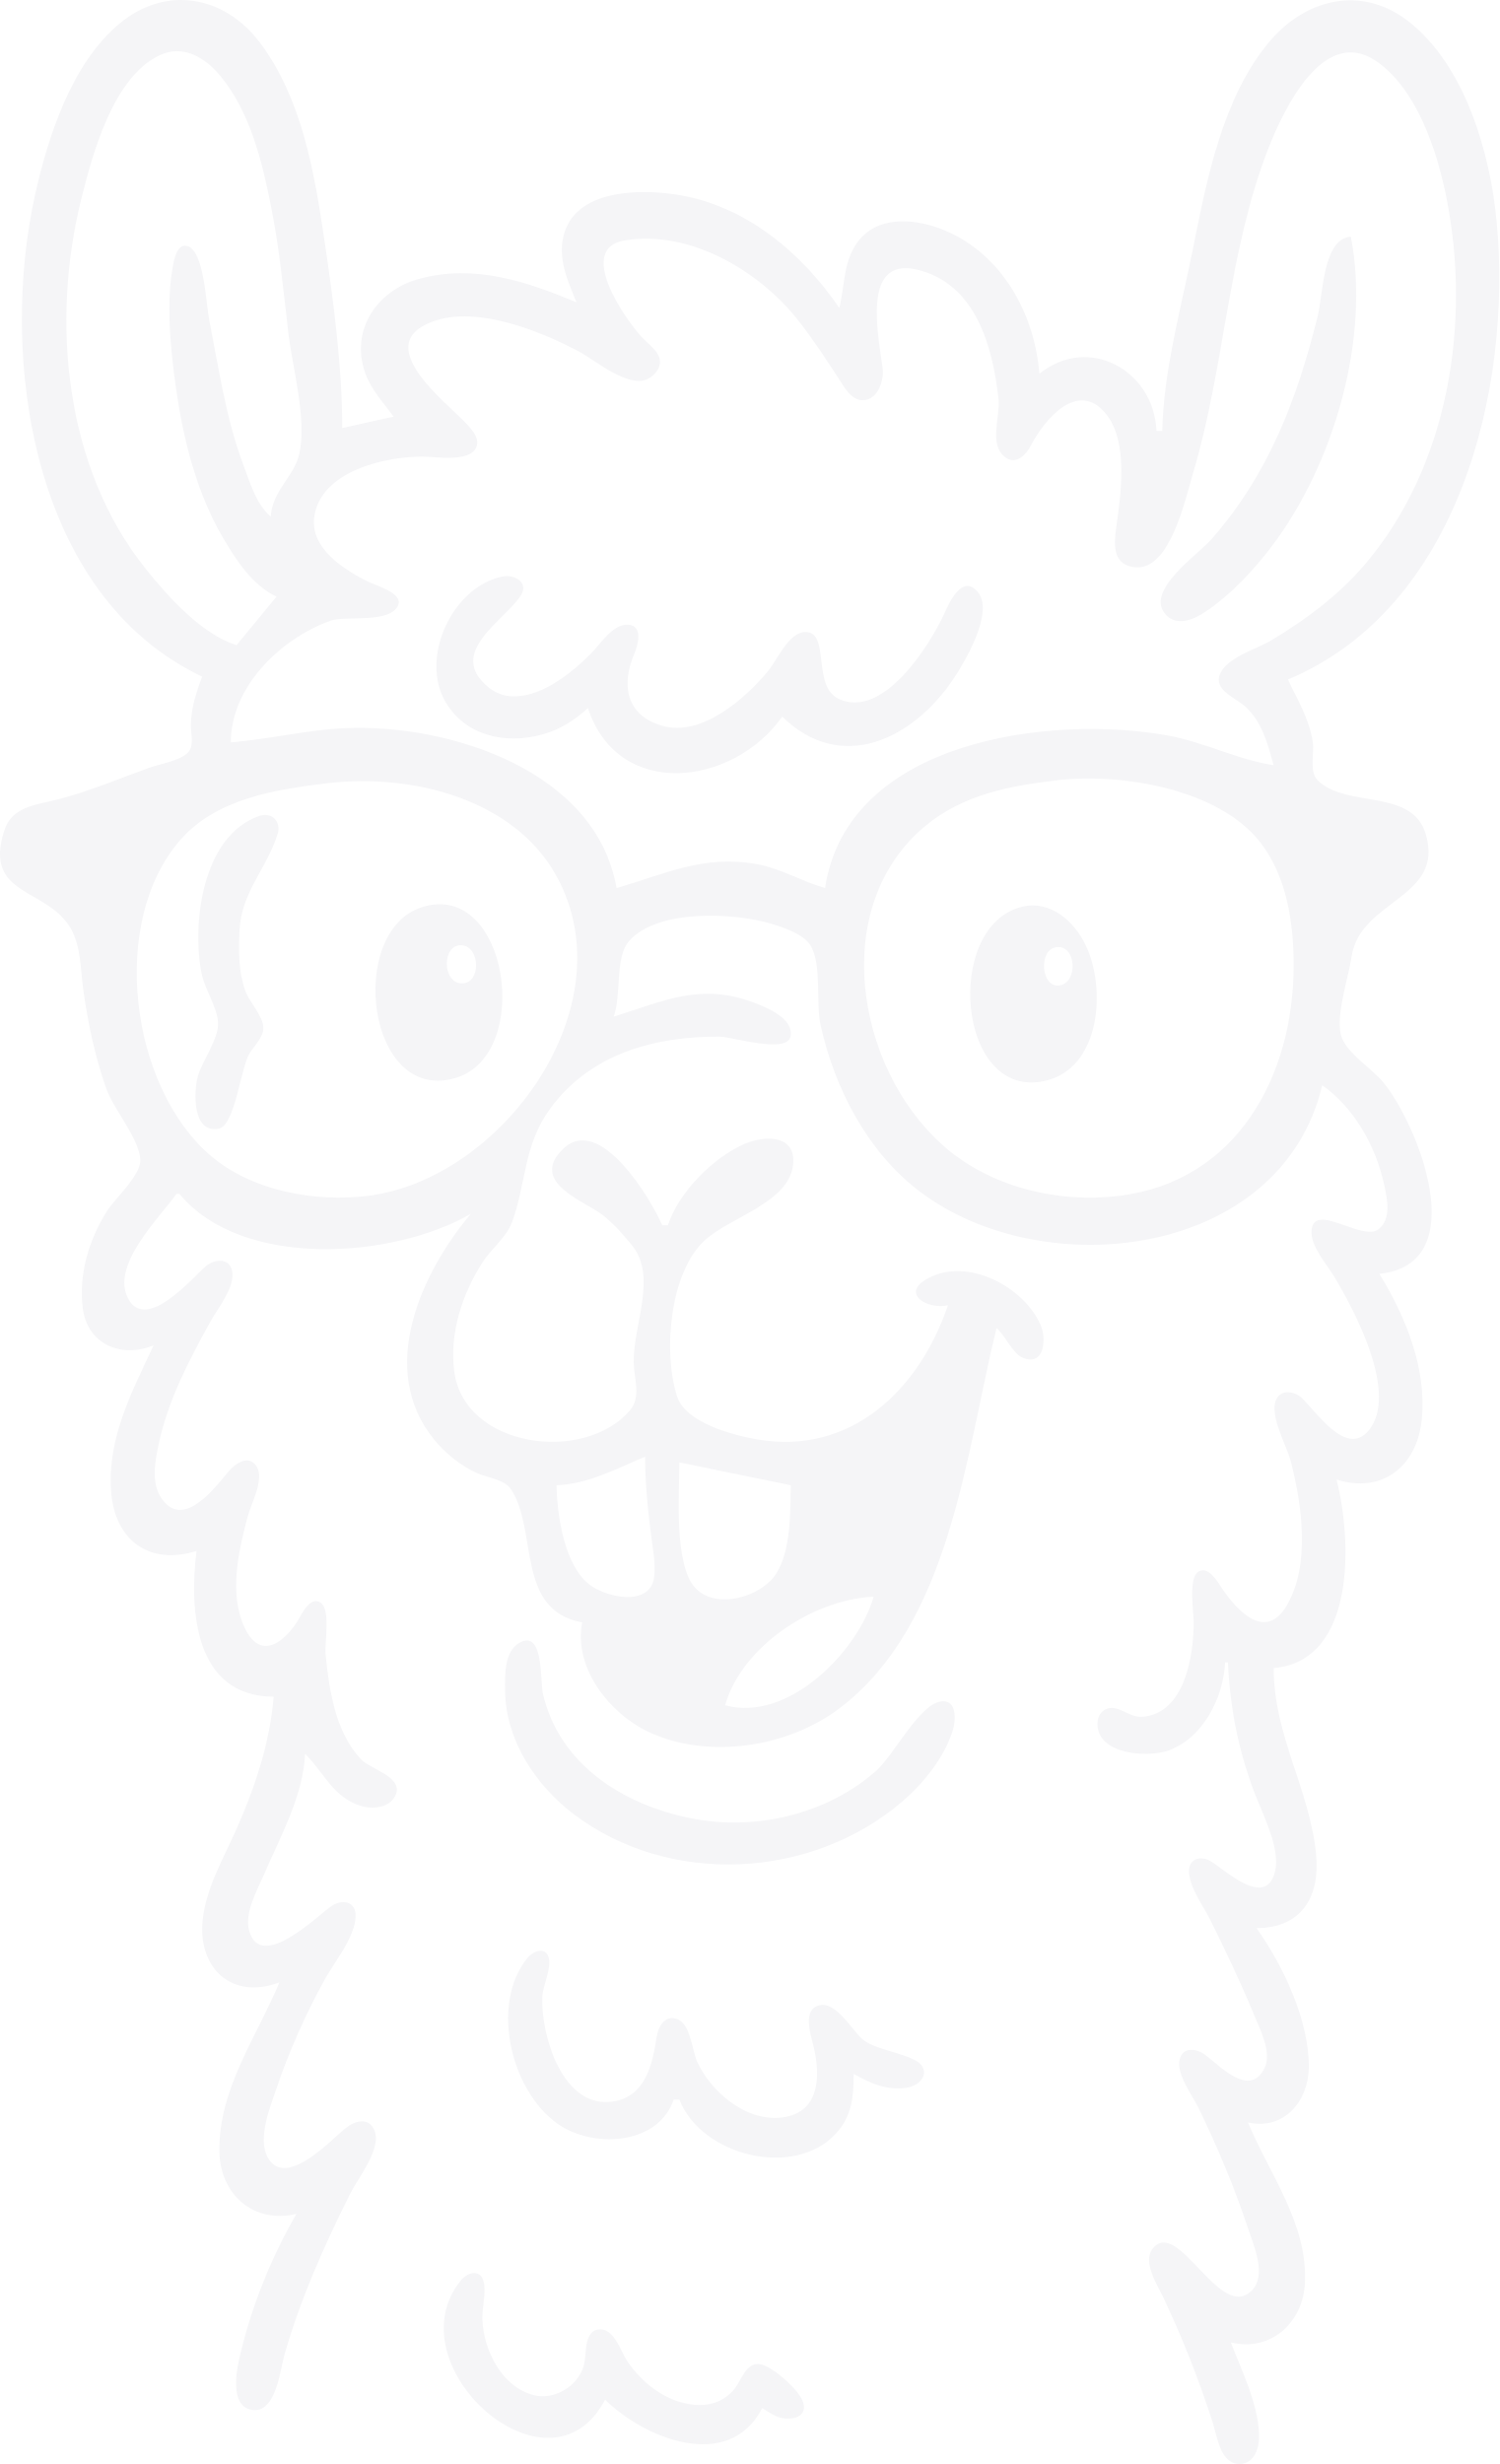
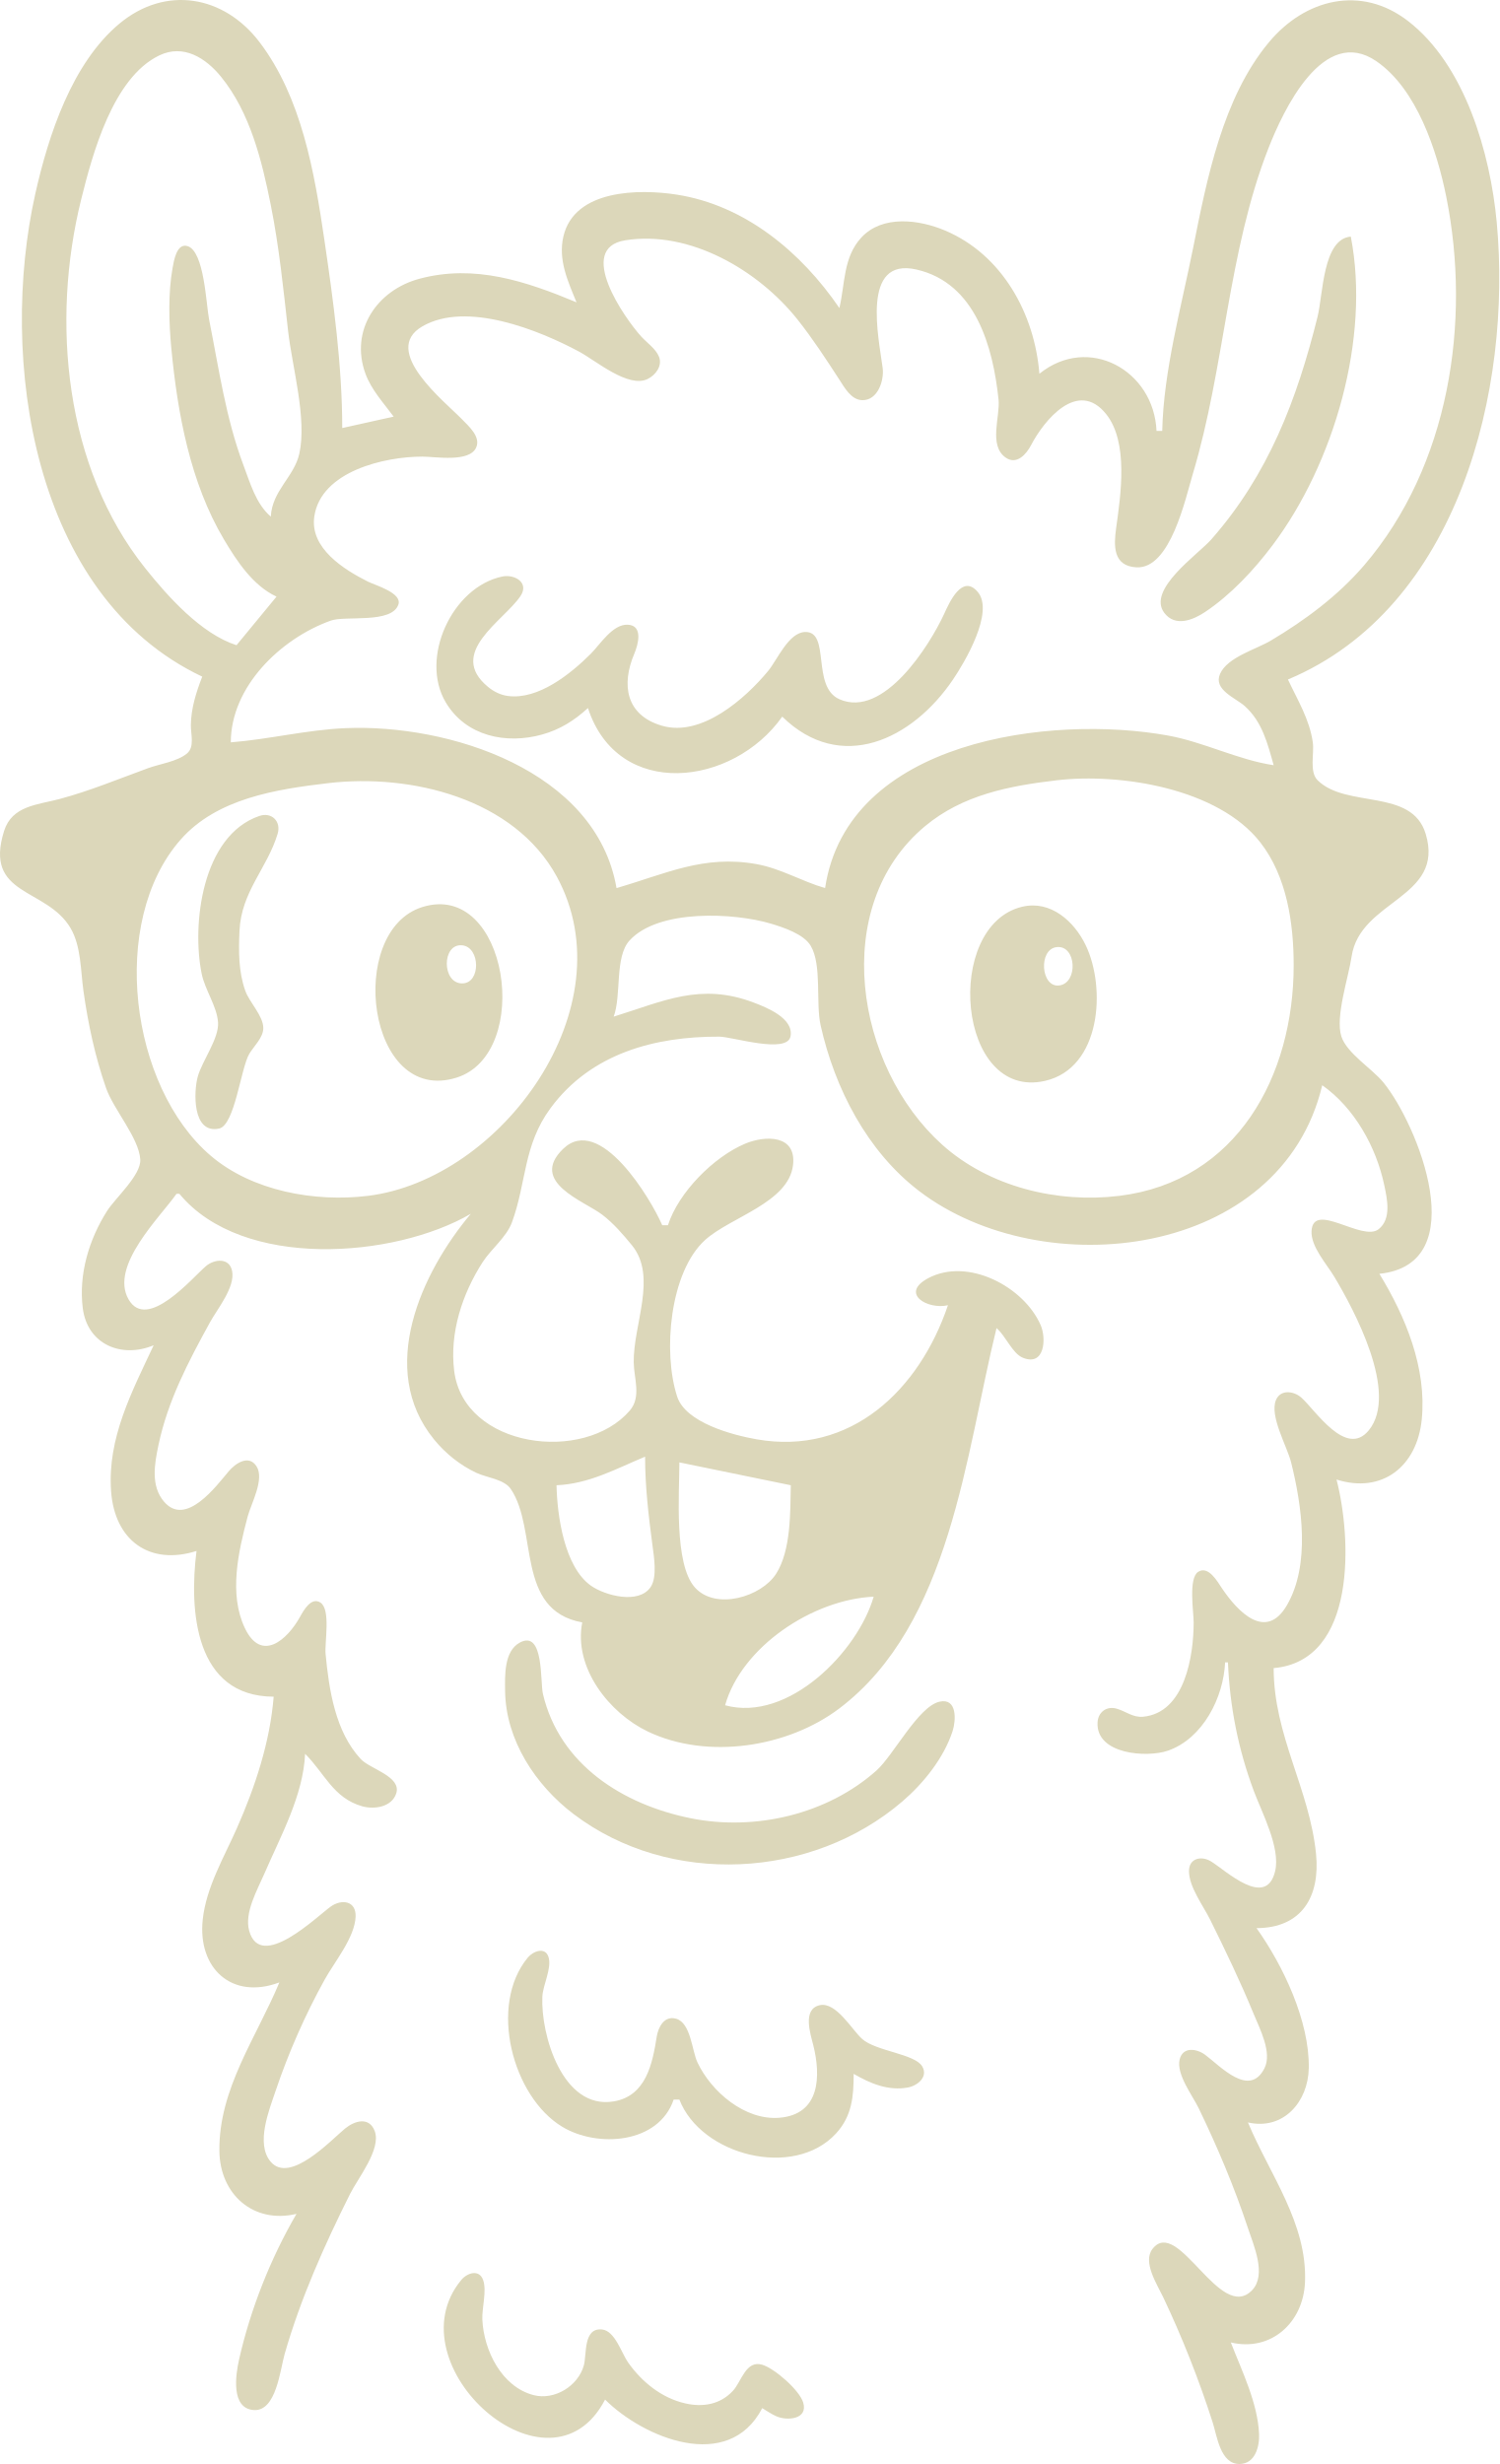
<svg xmlns="http://www.w3.org/2000/svg" version="1.1" id="svg1" width="524.749" height="862.35" viewBox="0 0 524.749 862.35">
  <defs id="defs1" />
-   <g id="g1" transform="translate(-245.2183,-72.19319)">
-     <path style="fill:#f5f5f7;stroke:none" d="m 316,309 c -2.129,5.529 -3.903,11.007 -3.981,17 -0.041,3.124 1.399,7.63 -1.376,9.914 -3.45,2.84 -9.498,3.624 -13.643,5.139 -10.256,3.748 -20.43,7.973 -31,10.792 -7.573,2.02 -16.562,2.291 -19.347,11.155 -7.233,23.022 14.809,19.663 23.258,34.015 3.723,6.324 3.516,14.914 4.513,21.985 1.63,11.565 4.06,22.955 7.921,34 2.621,7.498 11.507,17.428 11.97,25 0.333,5.446 -8.741,13.471 -11.62,18 -6.322,9.949 -9.99,22.155 -8.51,34 1.602,12.822 13.715,17.684 24.815,13 -7.584,16.243 -16.215,32.4 -14.91,51 1.217,17.348 13.499,26.202 29.91,21 -2.661,21.053 -0.534,50.924 27,51 -1.249,15.807 -6.486,31.567 -12.862,46 -4.509,10.209 -10.751,20.701 -11.965,32 -1.832,17.052 10.177,28.235 26.826,22 -8.033,19.293 -21.255,37.252 -20.996,59 0.181,15.205 11.938,25.585 26.996,22 -9.056,15.516 -16.158,33.46 -20.112,51 -1.197,5.309 -2.95,17.065 5.123,17.663 7.892,0.584 9.25,-14.112 10.848,-19.663 5.606,-19.473 13.856,-37.924 22.894,-56 2.721,-5.442 10.966,-15.648 8.628,-21.941 -1.942,-5.227 -7.082,-3.623 -10.381,-0.925 -4.823,3.945 -19.361,19.65 -26.107,11.549 -5.253,-6.308 -0.433,-18.117 1.775,-24.682 4.464,-13.275 10.403,-26.75 17.194,-39 3.451,-6.225 10.51,-14.685 10.817,-21.985 0.236,-5.604 -4.864,-6.283 -8.678,-3.579 -4.772,3.383 -24.559,22.886 -28.562,8.519 -1.771,-6.353 2.848,-14.313 5.282,-19.956 5.67,-13.149 13.645,-27.418 14.281,-42 6.768,6.671 9.826,15.49 20,18.361 4.19,1.182 10.302,0.291 11.882,-4.461 1.989,-5.984 -9.16,-8.575 -12.414,-12.085 -8.935,-9.636 -11.105,-24.286 -12.298,-36.815 -0.371,-3.902 1.879,-15.475 -1.769,-17.914 -3.231,-2.16 -5.938,2.743 -7.142,4.918 -4.518,8.159 -13.553,16.124 -19.339,3.995 -5.713,-11.978 -2.239,-26.873 0.965,-38.999 1.212,-4.588 6.046,-13.159 3.084,-17.681 -2.751,-4.2 -7.445,-0.882 -9.699,1.79 -4.425,5.247 -14.983,19.551 -22.62,10.662 -4.761,-5.541 -3.347,-13.263 -1.984,-19.771 3.252,-15.529 10.457,-29.211 18.029,-43 2.576,-4.691 8.855,-12.279 7.767,-17.941 -0.927,-4.826 -6.224,-4.243 -9.176,-1.741 -4.678,3.965 -20.626,23.036 -27.106,11.569 C 283.574,515.198 301.25,498.194 307,490 h 1 c 22.084,26.721 75.215,22.574 102,7 -17.298,20.605 -32.915,54.374 -12.877,78.961 4.018,4.93 9.113,9.017 14.877,11.716 3.554,1.664 9.671,2.204 11.987,5.627 9.64,14.25 1.489,42.436 25.013,46.697 -3.097,15.88 9.462,31.767 23,38.215 20.836,9.924 48.949,5.552 67,-8.115 39.018,-29.542 44.155,-89.08 55,-133.1 3.203,2.682 5.518,8.875 9.223,10.381 7.701,3.131 8.234,-6.785 6.244,-11.381 -5.827,-13.458 -25.489,-23.903 -39.423,-16.442 -9.959,5.332 -0.187,11.083 6.956,9.442 -9.986,29.518 -33.898,52.739 -67,46.916 -8.404,-1.479 -24.782,-5.81 -27.772,-14.931 -5.116,-15.609 -2.57,-43.648 9.772,-54.815 C 500.893,498.125 521.173,493.147 522.772,480 524.078,469.257 513.026,469.505 506,472.464 494.984,477.106 482.657,489.545 479,501 h -2 c -3.974,-9.223 -21.896,-39.185 -34.721,-26.697 -11.96,11.646 7.369,18.164 13.721,23.011 3.884,2.963 7.304,6.919 10.384,10.686 8.97,10.971 0.466,27.623 0.634,41 0.07,5.567 2.737,12.057 -1.336,16.815 -16.007,18.695 -58.13,13.152 -61.497,-13.815 -1.659,-13.288 2.792,-26.909 9.905,-38 2.993,-4.667 8.399,-8.81 10.306,-14 5.155,-14.028 3.911,-26.966 13.528,-40 14.114,-19.129 36.488,-25.108 59.076,-24.999 4.553,0.022 23.784,6.184 24.914,-0.149 1.128,-6.322 -8.422,-10.081 -12.914,-11.786 -18.579,-7.053 -31.44,-0.516 -49,4.934 2.793,-7.456 0.299,-20.83 5.514,-26.606 10.057,-11.14 36.677,-9.791 49.486,-5.954 4.352,1.304 11.533,3.638 13.972,7.773 3.983,6.75 1.702,19.958 3.453,27.787 4.941,22.089 16.297,44.198 34.575,58.101 43.372,32.992 126.59,23.567 141,-37.101 11.262,7.934 18.897,21.614 21.714,35 1.021,4.849 2.578,11.787 -1.992,15.396 -5.708,4.506 -22.913,-9.975 -23.465,0.648 -0.283,5.44 5.29,11.524 7.944,15.956 6.883,11.496 22.694,40.755 12.097,53.771 -7.953,9.769 -18.672,-7.057 -23.622,-11.452 -2.602,-2.311 -7.306,-2.981 -8.893,0.91 -2.277,5.582 3.921,16.162 5.323,21.772 3.777,15.111 6.798,35.773 -1.471,49.996 -7.358,12.655 -17.207,2.283 -22.772,-5.992 -1.521,-2.261 -4.688,-7.957 -8.262,-5.716 C 661.083,624.493 663.001,636.352 663,640 c -0.004,11.461 -2.991,31.647 -17.714,33.018 -3.562,0.332 -6.047,-1.927 -9.282,-2.839 -3.459,-0.976 -6.448,1.194 -6.642,4.836 -0.596,11.215 17.318,12.422 24.638,9.877 12.24,-4.256 19.465,-18.624 20,-30.891 h 1 c 0.672,15.645 3.583,30.335 9.05,45 2.8,7.511 9.378,19.819 7.477,27.995 -3.131,13.469 -17.385,-0.298 -22.527,-3.391 -3.324,-2 -7.625,-1.079 -7.639,3.415 -0.018,5.536 4.994,12.153 7.391,16.981 5.366,10.808 10.645,21.837 15.237,33 2.098,5.1 6.54,13.508 3.817,18.981 -5.277,10.609 -15.549,-0.786 -20.806,-4.663 -2.96,-2.183 -7.874,-2.919 -8.929,1.741 -1.164,5.138 4.531,12.519 6.671,16.941 6.552,13.54 12.538,27.715 17.258,42 1.949,5.9 6.62,16.278 1.487,21.678 -11.162,11.742 -25.924,-25.905 -34.879,-14.435 -3.572,4.575 1.595,12.439 3.648,16.757 6.733,14.161 12.611,29.068 17.401,44 1.524,4.753 2.667,14.543 9.355,14.543 5.495,0 7.091,-6.123 6.884,-10.543 -0.51,-10.901 -6.012,-21.988 -9.895,-32 14.091,3.345 25.344,-6.94 25.961,-21 C 702.866,850.348 689.552,833.133 682,815 c 12.373,2.842 21.075,-7.185 21.289,-19 0.297,-16.393 -8.964,-35.901 -18.289,-49 15.795,-0.043 22.331,-10.984 20.829,-26 C 703.552,698.224 691,679.63 691,656 c 29.255,-2.574 27.253,-45.698 22,-66 15.992,5.069 28.19,-4.615 29.829,-21 1.796,-17.954 -5.652,-36.005 -14.829,-51 33.247,-3.405 13.347,-52.406 1.384,-67 -3.937,-4.803 -12.806,-10.209 -14.691,-16.089 -2.193,-6.842 2.516,-20.702 3.579,-27.911 2.94,-19.948 32.776,-20.409 25.928,-42.999 -4.854,-16.015 -27.681,-8.802 -37.792,-18.703 C 703.384,342.337 705.257,335.868 704.7,332 703.529,323.874 699.393,317.267 696,310 755.892,284.933 774.491,208.257 769.075,150 766.834,125.902 758,94.945 738,79.529 721.581,66.874 702.004,71.786 689.326,87 673.14,106.423 667.63,134.846 662.8,159 658.705,179.48 652.431,202.128 652,223 h -2 c -0.925,-21.219 -23.789,-33.883 -41,-20 -1.656,-20.947 -12.992,-41.673 -33,-50.124 -9.09,-3.84 -21.924,-5.545 -29.316,2.453 C 540.292,162.244 541.016,171.531 539,180 525.67,160.464 506.013,144.013 482,140.296 468.997,138.284 446.207,138.402 442.394,155 c -1.878,8.175 1.593,15.655 4.606,23 -17.717,-7.366 -35.625,-13.438 -55,-8.243 -14.777,3.962 -24.437,17.999 -18.867,33.243 2.048,5.604 6.364,10.271 9.867,15 l -18,4 c -0.002,-21.796 -3.095,-44.433 -6.272,-66 -3.462,-23.502 -7.923,-49.609 -22.628,-69 C 323.611,70.531 303.181,67.001 287.015,80.468 270.401,94.307 262.148,119.601 257.576,140 244.747,197.251 256.243,280.731 316,309 m 24,-56 c -5.194,-4.453 -7.21,-11.73 -9.575,-18 -6.181,-16.389 -8.613,-33.91 -12.025,-51 -1.034,-5.177 -1.654,-23.774 -7.492,-25.654 -3.884,-1.251 -4.848,5.22 -5.292,7.654 -1.58,8.68 -1.281,19.221 -0.446,28 2.166,22.757 6.593,47.085 18.434,67 4.531,7.62 10.144,16.152 18.396,20 l -14,17 C 315.621,294.047 303.882,280.88 296.004,271 267.905,235.762 262.999,184.761 273.627,142 277.581,126.087 284.756,99.335 301,91.573 c 8.454,-4.04 16.214,0.909 21.532,7.428 C 332.772,111.554 336.893,128.462 340,144 c 2.91,14.553 4.397,29.275 6.05,44 1.4,12.472 6.68,30.747 3.926,43 -1.826,8.126 -9.502,12.861 -9.976,22 m 351,87 c -12.492,-1.871 -24.394,-8.097 -37,-10.386 -40.841,-7.414 -112.213,1.434 -120,53.386 -8.216,-2.367 -15.43,-6.839 -24,-8.384 -18.563,-3.347 -31.898,3.458 -49,8.384 -7.097,-41.214 -58.796,-57.546 -95,-55.961 -13.467,0.59 -26.616,3.903 -40,4.961 0.002,-19.348 17.269,-36.254 35,-42.609 5.097,-1.827 21.337,1.196 23.654,-5.626 1.386,-4.081 -8.117,-6.742 -10.654,-8.014 C 365.557,271.519 353.627,264.031 355.218,253 357.516,237.058 379.956,232.001 393,232 c 4.664,-3.1e-4 16.437,2.13 18.863,-3.148 1.726,-3.755 -2.59,-7.489 -4.879,-9.852 -6.099,-6.297 -28.668,-24.039 -13.941,-32.583 15.481,-8.98 40.913,1.347 54.956,8.892 5.765,3.098 17.176,12.899 23.956,9.496 2.772,-1.391 5.181,-4.598 3.908,-7.766 -1.136,-2.828 -4.279,-4.918 -6.274,-7.129 -5.808,-6.436 -22.842,-30.809 -5.59,-33.606 22.617,-3.667 46.678,10.527 60.333,27.695 5.31,6.676 9.971,13.855 14.617,20.999 1.832,2.817 4.165,7.158 8.049,7.249 5.472,0.128 7.71,-6.936 7.153,-11.248 -1.362,-10.545 -7.728,-38.955 11.847,-34.471 20.792,4.763 26.775,27.241 28.711,45.471 0.634,5.975 -3.595,16.093 2.518,20.353 3.829,2.669 7.21,-1.186 8.867,-4.368 4.448,-8.543 16.313,-23.304 26.266,-10.876 7.906,9.872 5.117,28.307 3.508,39.891 -0.857,6.171 -1.145,13.326 7.13,13.752 11.877,0.612 17.133,-24.139 19.72,-32.752 11.201,-37.292 12.208,-77.635 26.483,-114 5.125,-13.054 19.147,-43.212 37.796,-30.347 14.123,9.743 21.179,31.338 24.4,47.347 8.813,43.8 1.037,94.306 -28.7,129 -9.145,10.67 -20.675,19.242 -32.7,26.396 -5.17,3.076 -15.177,5.777 -17.762,11.647 -2.451,5.564 5.479,8.415 8.669,11.286 C 687.017,324.83 688.866,332.425 691,340 m 27,-185 c -9.822,0.783 -9.7,20.255 -11.627,28 -7.221,29.024 -17.179,55.227 -37.218,78 -4.626,5.257 -22.655,17.546 -16.409,25.721 3.816,4.994 10.058,2.466 14.254,-0.341 C 676.032,280.337 684.124,271.654 690.625,263 712.151,234.346 724.891,190.533 718,155 M 451,320 c 10.547,32.349 50.804,27.396 68,3 20.457,20.022 45.459,8.166 59.783,-13 4.024,-5.946 14.598,-23.685 8.613,-30.678 -5.474,-6.396 -9.947,3.853 -11.705,7.678 -5.095,11.083 -21.214,36.738 -36.677,29.911 -9.93,-4.384 -3.005,-23.786 -12.004,-23.534 -5.789,0.162 -9.716,9.725 -12.934,13.623 C 506.108,316.654 490.832,330.186 477,326.211 464.12,322.509 462.676,311.695 467.215,301 c 1.321,-3.112 3.24,-9.906 -2.273,-10.172 -5.295,-0.255 -9.684,6.908 -12.946,10.168 -6.936,6.933 -18.305,16.183 -28.996,14.775 -2.587,-0.341 -4.952,-1.519 -6.956,-3.166 -14.54,-11.947 5.481,-23.08 11.333,-31.789 3.204,-4.768 -2.106,-7.737 -6.377,-6.845 -17.556,3.665 -28.98,28.55 -19.775,44.029 7.087,11.919 21.239,14.773 33.775,11.254 6.269,-1.76 11.224,-4.898 16,-9.254 m 164,25.286 c 22.505,-2.657 56.629,2.881 71.319,21.718 9.311,11.94 11.676,28.277 11.681,42.996 0.012,38.646 -19.79,75.653 -61,80.714 -21.742,2.67 -45.554,-3.138 -61.999,-17.887 C 544.572,445.536 535.37,389.342 569,361.326 c 13.19,-10.988 29.508,-14.093 46,-16.04 m -255,1 C 389.075,342.844 425.211,351.639 440.1,379 464.954,424.674 420.656,484.984 374,490.714 355.442,492.993 333.498,489.06 319,476.699 290.725,452.591 283.171,394.779 308.44,366.039 321.142,351.593 341.944,348.423 360,346.286 m -24.001,11.476 c -20.147,6.872 -23.698,38.122 -20.192,55.238 1.159,5.66 5.334,11.363 5.728,17 0.393,5.622 -5.527,13.369 -7.107,19 -1.416,5.049 -2.015,20.17 7.464,18.168 5.516,-1.165 7.595,-21.155 10.586,-26.168 1.612,-2.701 4.889,-5.655 4.894,-9 0.006,-4.274 -4.82,-8.943 -6.282,-13 -2.42,-6.716 -2.362,-13.948 -2.051,-21 0.608,-13.768 9.704,-21.892 13.353,-33.999 1.302,-4.32 -2.091,-7.707 -6.393,-6.239 M 393,389.653 c -26.755,8.387 -19.341,69.521 12,59.694 26.911,-8.438 18.006,-69.101 -12,-59.694 m 210,-0.12 c -27.68,6.548 -22.866,68.024 8,60.938 C 630.619,445.967 632.394,417.934 625.214,403 621.183,394.614 612.935,387.182 603,389.532 m -196.001,13.505 c 6.357,0.659 6.582,13.327 -0.025,13.327 -7.177,0 -7.169,-14.073 0.025,-13.327 m 208.066,0.625 c 6.933,-0.758 7.581,12.538 0.91,13.417 -6.504,0.857 -7.411,-12.706 -0.91,-13.417 M 471,582 c 0,10.405 1.205,20.691 2.576,31 0.522,3.925 1.725,11.085 -0.603,14.581 -4.165,6.256 -16.082,2.993 -20.929,-0.434 C 442.734,620.563 440.219,602.607 440,592 c 11.41,-0.491 20.725,-5.722 31,-10 m 51,10 c -0.195,9.423 0.091,22.796 -5.144,30.985 -5.172,8.088 -21.157,12.886 -28.426,4.788 C 481.051,619.552 483,594.657 483,584 l 39,8 m 29,39 c -5.522,19.168 -29.86,44.087 -52,38 5.822,-20.509 30.69,-37.026 52,-38 m -123.812,16.047 c -5.6,2.987 -5.246,11.612 -5.184,16.953 0.197,17.143 10.652,32.992 23.996,43.1 33.577,25.433 83.269,22.802 115,-4.401 7.463,-6.398 14.577,-15.24 17.64,-24.7 1.159,-3.579 1.693,-11.683 -4.606,-10.248 -7.428,1.692 -16.146,18.826 -22.035,24.075 -17.285,15.407 -42.536,21.244 -65,16.724 -23.698,-4.768 -45.912,-18.701 -51.764,-43.551 -0.98,-4.164 0.413,-22.466 -8.048,-17.953 M 481,807 h 2 c 7.555,19.501 39.989,27.93 54.787,11.907 C 543.442,812.784 544,805.873 544,798 c 5.791,3.367 12.125,6.045 18.995,4.772 3.313,-0.614 7.244,-3.728 4.958,-7.454 -2.658,-4.332 -16.146,-5.249 -20.949,-9.502 -3.615,-3.202 -9.161,-13.135 -14.895,-11.844 -6.162,1.387 -3.21,10.124 -2.235,14.029 2.666,10.682 2.49,24.188 -11.873,25.365 -12.067,0.989 -23.837,-9.121 -28.673,-19.365 -1.957,-4.146 -2.301,-13.783 -7.432,-15.288 -4.17,-1.223 -6.297,2.947 -6.826,6.292 -1.492,9.433 -3.709,20.744 -15.069,22.641 -17.906,2.99 -25.558,-23.362 -24.961,-36.645 0.185,-4.119 3.359,-9.931 2.173,-13.837 -1.154,-3.8 -5.453,-2.05 -7.246,0.116 -13.867,16.752 -5.36,48.747 12.034,59.242 12.335,7.441 33.725,5.994 39,-9.521 m -24,105 c 13.372,13.335 43.128,25.819 55,3 1.634,0.969 3.274,2.125 5.025,2.88 3.713,1.602 11.086,1.054 9.313,-4.845 -1.313,-4.369 -10.041,-11.95 -14.334,-13.234 -5.743,-1.718 -7.282,5.906 -10.228,9.094 -4.475,4.843 -10.549,5.853 -16.775,4.424 -8.251,-1.894 -15.151,-7.518 -19.957,-14.319 -2.271,-3.214 -4.588,-11.053 -9.079,-11.534 -6.679,-0.716 -5.337,8.681 -6.397,12.534 C 447.565,907.273 439.299,912.32 432,910.441 420.768,907.55 414.525,894.718 414.039,884 c -0.185,-4.073 1.619,-10.081 0.268,-13.851 -1.407,-3.926 -5.627,-2.459 -7.655,0 C 382.21,899.782 437.572,949.348 457,912 Z" id="path1" />
+   <g id="g1" transform="translate(-245.2183,-72.19319)" style="fill:#dcd7ba;fill-opacity:1">
+     <path style="fill:#dcd7ba;stroke:none;fill-opacity:1" d="m 316,309 c -2.129,5.529 -3.903,11.007 -3.981,17 -0.041,3.124 1.399,7.63 -1.376,9.914 -3.45,2.84 -9.498,3.624 -13.643,5.139 -10.256,3.748 -20.43,7.973 -31,10.792 -7.573,2.02 -16.562,2.291 -19.347,11.155 -7.233,23.022 14.809,19.663 23.258,34.015 3.723,6.324 3.516,14.914 4.513,21.985 1.63,11.565 4.06,22.955 7.921,34 2.621,7.498 11.507,17.428 11.97,25 0.333,5.446 -8.741,13.471 -11.62,18 -6.322,9.949 -9.99,22.155 -8.51,34 1.602,12.822 13.715,17.684 24.815,13 -7.584,16.243 -16.215,32.4 -14.91,51 1.217,17.348 13.499,26.202 29.91,21 -2.661,21.053 -0.534,50.924 27,51 -1.249,15.807 -6.486,31.567 -12.862,46 -4.509,10.209 -10.751,20.701 -11.965,32 -1.832,17.052 10.177,28.235 26.826,22 -8.033,19.293 -21.255,37.252 -20.996,59 0.181,15.205 11.938,25.585 26.996,22 -9.056,15.516 -16.158,33.46 -20.112,51 -1.197,5.309 -2.95,17.065 5.123,17.663 7.892,0.584 9.25,-14.112 10.848,-19.663 5.606,-19.473 13.856,-37.924 22.894,-56 2.721,-5.442 10.966,-15.648 8.628,-21.941 -1.942,-5.227 -7.082,-3.623 -10.381,-0.925 -4.823,3.945 -19.361,19.65 -26.107,11.549 -5.253,-6.308 -0.433,-18.117 1.775,-24.682 4.464,-13.275 10.403,-26.75 17.194,-39 3.451,-6.225 10.51,-14.685 10.817,-21.985 0.236,-5.604 -4.864,-6.283 -8.678,-3.579 -4.772,3.383 -24.559,22.886 -28.562,8.519 -1.771,-6.353 2.848,-14.313 5.282,-19.956 5.67,-13.149 13.645,-27.418 14.281,-42 6.768,6.671 9.826,15.49 20,18.361 4.19,1.182 10.302,0.291 11.882,-4.461 1.989,-5.984 -9.16,-8.575 -12.414,-12.085 -8.935,-9.636 -11.105,-24.286 -12.298,-36.815 -0.371,-3.902 1.879,-15.475 -1.769,-17.914 -3.231,-2.16 -5.938,2.743 -7.142,4.918 -4.518,8.159 -13.553,16.124 -19.339,3.995 -5.713,-11.978 -2.239,-26.873 0.965,-38.999 1.212,-4.588 6.046,-13.159 3.084,-17.681 -2.751,-4.2 -7.445,-0.882 -9.699,1.79 -4.425,5.247 -14.983,19.551 -22.62,10.662 -4.761,-5.541 -3.347,-13.263 -1.984,-19.771 3.252,-15.529 10.457,-29.211 18.029,-43 2.576,-4.691 8.855,-12.279 7.767,-17.941 -0.927,-4.826 -6.224,-4.243 -9.176,-1.741 -4.678,3.965 -20.626,23.036 -27.106,11.569 C 283.574,515.198 301.25,498.194 307,490 h 1 c 22.084,26.721 75.215,22.574 102,7 -17.298,20.605 -32.915,54.374 -12.877,78.961 4.018,4.93 9.113,9.017 14.877,11.716 3.554,1.664 9.671,2.204 11.987,5.627 9.64,14.25 1.489,42.436 25.013,46.697 -3.097,15.88 9.462,31.767 23,38.215 20.836,9.924 48.949,5.552 67,-8.115 39.018,-29.542 44.155,-89.08 55,-133.1 3.203,2.682 5.518,8.875 9.223,10.381 7.701,3.131 8.234,-6.785 6.244,-11.381 -5.827,-13.458 -25.489,-23.903 -39.423,-16.442 -9.959,5.332 -0.187,11.083 6.956,9.442 -9.986,29.518 -33.898,52.739 -67,46.916 -8.404,-1.479 -24.782,-5.81 -27.772,-14.931 -5.116,-15.609 -2.57,-43.648 9.772,-54.815 C 500.893,498.125 521.173,493.147 522.772,480 524.078,469.257 513.026,469.505 506,472.464 494.984,477.106 482.657,489.545 479,501 h -2 c -3.974,-9.223 -21.896,-39.185 -34.721,-26.697 -11.96,11.646 7.369,18.164 13.721,23.011 3.884,2.963 7.304,6.919 10.384,10.686 8.97,10.971 0.466,27.623 0.634,41 0.07,5.567 2.737,12.057 -1.336,16.815 -16.007,18.695 -58.13,13.152 -61.497,-13.815 -1.659,-13.288 2.792,-26.909 9.905,-38 2.993,-4.667 8.399,-8.81 10.306,-14 5.155,-14.028 3.911,-26.966 13.528,-40 14.114,-19.129 36.488,-25.108 59.076,-24.999 4.553,0.022 23.784,6.184 24.914,-0.149 1.128,-6.322 -8.422,-10.081 -12.914,-11.786 -18.579,-7.053 -31.44,-0.516 -49,4.934 2.793,-7.456 0.299,-20.83 5.514,-26.606 10.057,-11.14 36.677,-9.791 49.486,-5.954 4.352,1.304 11.533,3.638 13.972,7.773 3.983,6.75 1.702,19.958 3.453,27.787 4.941,22.089 16.297,44.198 34.575,58.101 43.372,32.992 126.59,23.567 141,-37.101 11.262,7.934 18.897,21.614 21.714,35 1.021,4.849 2.578,11.787 -1.992,15.396 -5.708,4.506 -22.913,-9.975 -23.465,0.648 -0.283,5.44 5.29,11.524 7.944,15.956 6.883,11.496 22.694,40.755 12.097,53.771 -7.953,9.769 -18.672,-7.057 -23.622,-11.452 -2.602,-2.311 -7.306,-2.981 -8.893,0.91 -2.277,5.582 3.921,16.162 5.323,21.772 3.777,15.111 6.798,35.773 -1.471,49.996 -7.358,12.655 -17.207,2.283 -22.772,-5.992 -1.521,-2.261 -4.688,-7.957 -8.262,-5.716 C 661.083,624.493 663.001,636.352 663,640 c -0.004,11.461 -2.991,31.647 -17.714,33.018 -3.562,0.332 -6.047,-1.927 -9.282,-2.839 -3.459,-0.976 -6.448,1.194 -6.642,4.836 -0.596,11.215 17.318,12.422 24.638,9.877 12.24,-4.256 19.465,-18.624 20,-30.891 h 1 c 0.672,15.645 3.583,30.335 9.05,45 2.8,7.511 9.378,19.819 7.477,27.995 -3.131,13.469 -17.385,-0.298 -22.527,-3.391 -3.324,-2 -7.625,-1.079 -7.639,3.415 -0.018,5.536 4.994,12.153 7.391,16.981 5.366,10.808 10.645,21.837 15.237,33 2.098,5.1 6.54,13.508 3.817,18.981 -5.277,10.609 -15.549,-0.786 -20.806,-4.663 -2.96,-2.183 -7.874,-2.919 -8.929,1.741 -1.164,5.138 4.531,12.519 6.671,16.941 6.552,13.54 12.538,27.715 17.258,42 1.949,5.9 6.62,16.278 1.487,21.678 -11.162,11.742 -25.924,-25.905 -34.879,-14.435 -3.572,4.575 1.595,12.439 3.648,16.757 6.733,14.161 12.611,29.068 17.401,44 1.524,4.753 2.667,14.543 9.355,14.543 5.495,0 7.091,-6.123 6.884,-10.543 -0.51,-10.901 -6.012,-21.988 -9.895,-32 14.091,3.345 25.344,-6.94 25.961,-21 C 702.866,850.348 689.552,833.133 682,815 c 12.373,2.842 21.075,-7.185 21.289,-19 0.297,-16.393 -8.964,-35.901 -18.289,-49 15.795,-0.043 22.331,-10.984 20.829,-26 C 703.552,698.224 691,679.63 691,656 c 29.255,-2.574 27.253,-45.698 22,-66 15.992,5.069 28.19,-4.615 29.829,-21 1.796,-17.954 -5.652,-36.005 -14.829,-51 33.247,-3.405 13.347,-52.406 1.384,-67 -3.937,-4.803 -12.806,-10.209 -14.691,-16.089 -2.193,-6.842 2.516,-20.702 3.579,-27.911 2.94,-19.948 32.776,-20.409 25.928,-42.999 -4.854,-16.015 -27.681,-8.802 -37.792,-18.703 C 703.384,342.337 705.257,335.868 704.7,332 703.529,323.874 699.393,317.267 696,310 755.892,284.933 774.491,208.257 769.075,150 766.834,125.902 758,94.945 738,79.529 721.581,66.874 702.004,71.786 689.326,87 673.14,106.423 667.63,134.846 662.8,159 658.705,179.48 652.431,202.128 652,223 h -2 c -0.925,-21.219 -23.789,-33.883 -41,-20 -1.656,-20.947 -12.992,-41.673 -33,-50.124 -9.09,-3.84 -21.924,-5.545 -29.316,2.453 C 540.292,162.244 541.016,171.531 539,180 525.67,160.464 506.013,144.013 482,140.296 468.997,138.284 446.207,138.402 442.394,155 c -1.878,8.175 1.593,15.655 4.606,23 -17.717,-7.366 -35.625,-13.438 -55,-8.243 -14.777,3.962 -24.437,17.999 -18.867,33.243 2.048,5.604 6.364,10.271 9.867,15 l -18,4 c -0.002,-21.796 -3.095,-44.433 -6.272,-66 -3.462,-23.502 -7.923,-49.609 -22.628,-69 C 323.611,70.531 303.181,67.001 287.015,80.468 270.401,94.307 262.148,119.601 257.576,140 244.747,197.251 256.243,280.731 316,309 m 24,-56 c -5.194,-4.453 -7.21,-11.73 -9.575,-18 -6.181,-16.389 -8.613,-33.91 -12.025,-51 -1.034,-5.177 -1.654,-23.774 -7.492,-25.654 -3.884,-1.251 -4.848,5.22 -5.292,7.654 -1.58,8.68 -1.281,19.221 -0.446,28 2.166,22.757 6.593,47.085 18.434,67 4.531,7.62 10.144,16.152 18.396,20 l -14,17 C 315.621,294.047 303.882,280.88 296.004,271 267.905,235.762 262.999,184.761 273.627,142 277.581,126.087 284.756,99.335 301,91.573 c 8.454,-4.04 16.214,0.909 21.532,7.428 C 332.772,111.554 336.893,128.462 340,144 c 2.91,14.553 4.397,29.275 6.05,44 1.4,12.472 6.68,30.747 3.926,43 -1.826,8.126 -9.502,12.861 -9.976,22 m 351,87 c -12.492,-1.871 -24.394,-8.097 -37,-10.386 -40.841,-7.414 -112.213,1.434 -120,53.386 -8.216,-2.367 -15.43,-6.839 -24,-8.384 -18.563,-3.347 -31.898,3.458 -49,8.384 -7.097,-41.214 -58.796,-57.546 -95,-55.961 -13.467,0.59 -26.616,3.903 -40,4.961 0.002,-19.348 17.269,-36.254 35,-42.609 5.097,-1.827 21.337,1.196 23.654,-5.626 1.386,-4.081 -8.117,-6.742 -10.654,-8.014 C 365.557,271.519 353.627,264.031 355.218,253 357.516,237.058 379.956,232.001 393,232 c 4.664,-3.1e-4 16.437,2.13 18.863,-3.148 1.726,-3.755 -2.59,-7.489 -4.879,-9.852 -6.099,-6.297 -28.668,-24.039 -13.941,-32.583 15.481,-8.98 40.913,1.347 54.956,8.892 5.765,3.098 17.176,12.899 23.956,9.496 2.772,-1.391 5.181,-4.598 3.908,-7.766 -1.136,-2.828 -4.279,-4.918 -6.274,-7.129 -5.808,-6.436 -22.842,-30.809 -5.59,-33.606 22.617,-3.667 46.678,10.527 60.333,27.695 5.31,6.676 9.971,13.855 14.617,20.999 1.832,2.817 4.165,7.158 8.049,7.249 5.472,0.128 7.71,-6.936 7.153,-11.248 -1.362,-10.545 -7.728,-38.955 11.847,-34.471 20.792,4.763 26.775,27.241 28.711,45.471 0.634,5.975 -3.595,16.093 2.518,20.353 3.829,2.669 7.21,-1.186 8.867,-4.368 4.448,-8.543 16.313,-23.304 26.266,-10.876 7.906,9.872 5.117,28.307 3.508,39.891 -0.857,6.171 -1.145,13.326 7.13,13.752 11.877,0.612 17.133,-24.139 19.72,-32.752 11.201,-37.292 12.208,-77.635 26.483,-114 5.125,-13.054 19.147,-43.212 37.796,-30.347 14.123,9.743 21.179,31.338 24.4,47.347 8.813,43.8 1.037,94.306 -28.7,129 -9.145,10.67 -20.675,19.242 -32.7,26.396 -5.17,3.076 -15.177,5.777 -17.762,11.647 -2.451,5.564 5.479,8.415 8.669,11.286 C 687.017,324.83 688.866,332.425 691,340 m 27,-185 c -9.822,0.783 -9.7,20.255 -11.627,28 -7.221,29.024 -17.179,55.227 -37.218,78 -4.626,5.257 -22.655,17.546 -16.409,25.721 3.816,4.994 10.058,2.466 14.254,-0.341 C 676.032,280.337 684.124,271.654 690.625,263 712.151,234.346 724.891,190.533 718,155 M 451,320 c 10.547,32.349 50.804,27.396 68,3 20.457,20.022 45.459,8.166 59.783,-13 4.024,-5.946 14.598,-23.685 8.613,-30.678 -5.474,-6.396 -9.947,3.853 -11.705,7.678 -5.095,11.083 -21.214,36.738 -36.677,29.911 -9.93,-4.384 -3.005,-23.786 -12.004,-23.534 -5.789,0.162 -9.716,9.725 -12.934,13.623 C 506.108,316.654 490.832,330.186 477,326.211 464.12,322.509 462.676,311.695 467.215,301 c 1.321,-3.112 3.24,-9.906 -2.273,-10.172 -5.295,-0.255 -9.684,6.908 -12.946,10.168 -6.936,6.933 -18.305,16.183 -28.996,14.775 -2.587,-0.341 -4.952,-1.519 -6.956,-3.166 -14.54,-11.947 5.481,-23.08 11.333,-31.789 3.204,-4.768 -2.106,-7.737 -6.377,-6.845 -17.556,3.665 -28.98,28.55 -19.775,44.029 7.087,11.919 21.239,14.773 33.775,11.254 6.269,-1.76 11.224,-4.898 16,-9.254 m 164,25.286 c 22.505,-2.657 56.629,2.881 71.319,21.718 9.311,11.94 11.676,28.277 11.681,42.996 0.012,38.646 -19.79,75.653 -61,80.714 -21.742,2.67 -45.554,-3.138 -61.999,-17.887 C 544.572,445.536 535.37,389.342 569,361.326 c 13.19,-10.988 29.508,-14.093 46,-16.04 m -255,1 C 389.075,342.844 425.211,351.639 440.1,379 464.954,424.674 420.656,484.984 374,490.714 355.442,492.993 333.498,489.06 319,476.699 290.725,452.591 283.171,394.779 308.44,366.039 321.142,351.593 341.944,348.423 360,346.286 m -24.001,11.476 c -20.147,6.872 -23.698,38.122 -20.192,55.238 1.159,5.66 5.334,11.363 5.728,17 0.393,5.622 -5.527,13.369 -7.107,19 -1.416,5.049 -2.015,20.17 7.464,18.168 5.516,-1.165 7.595,-21.155 10.586,-26.168 1.612,-2.701 4.889,-5.655 4.894,-9 0.006,-4.274 -4.82,-8.943 -6.282,-13 -2.42,-6.716 -2.362,-13.948 -2.051,-21 0.608,-13.768 9.704,-21.892 13.353,-33.999 1.302,-4.32 -2.091,-7.707 -6.393,-6.239 M 393,389.653 c -26.755,8.387 -19.341,69.521 12,59.694 26.911,-8.438 18.006,-69.101 -12,-59.694 m 210,-0.12 c -27.68,6.548 -22.866,68.024 8,60.938 C 630.619,445.967 632.394,417.934 625.214,403 621.183,394.614 612.935,387.182 603,389.532 m -196.001,13.505 c 6.357,0.659 6.582,13.327 -0.025,13.327 -7.177,0 -7.169,-14.073 0.025,-13.327 m 208.066,0.625 c 6.933,-0.758 7.581,12.538 0.91,13.417 -6.504,0.857 -7.411,-12.706 -0.91,-13.417 M 471,582 c 0,10.405 1.205,20.691 2.576,31 0.522,3.925 1.725,11.085 -0.603,14.581 -4.165,6.256 -16.082,2.993 -20.929,-0.434 C 442.734,620.563 440.219,602.607 440,592 c 11.41,-0.491 20.725,-5.722 31,-10 m 51,10 c -0.195,9.423 0.091,22.796 -5.144,30.985 -5.172,8.088 -21.157,12.886 -28.426,4.788 C 481.051,619.552 483,594.657 483,584 l 39,8 m 29,39 c -5.522,19.168 -29.86,44.087 -52,38 5.822,-20.509 30.69,-37.026 52,-38 m -123.812,16.047 c -5.6,2.987 -5.246,11.612 -5.184,16.953 0.197,17.143 10.652,32.992 23.996,43.1 33.577,25.433 83.269,22.802 115,-4.401 7.463,-6.398 14.577,-15.24 17.64,-24.7 1.159,-3.579 1.693,-11.683 -4.606,-10.248 -7.428,1.692 -16.146,18.826 -22.035,24.075 -17.285,15.407 -42.536,21.244 -65,16.724 -23.698,-4.768 -45.912,-18.701 -51.764,-43.551 -0.98,-4.164 0.413,-22.466 -8.048,-17.953 M 481,807 h 2 c 7.555,19.501 39.989,27.93 54.787,11.907 C 543.442,812.784 544,805.873 544,798 c 5.791,3.367 12.125,6.045 18.995,4.772 3.313,-0.614 7.244,-3.728 4.958,-7.454 -2.658,-4.332 -16.146,-5.249 -20.949,-9.502 -3.615,-3.202 -9.161,-13.135 -14.895,-11.844 -6.162,1.387 -3.21,10.124 -2.235,14.029 2.666,10.682 2.49,24.188 -11.873,25.365 -12.067,0.989 -23.837,-9.121 -28.673,-19.365 -1.957,-4.146 -2.301,-13.783 -7.432,-15.288 -4.17,-1.223 -6.297,2.947 -6.826,6.292 -1.492,9.433 -3.709,20.744 -15.069,22.641 -17.906,2.99 -25.558,-23.362 -24.961,-36.645 0.185,-4.119 3.359,-9.931 2.173,-13.837 -1.154,-3.8 -5.453,-2.05 -7.246,0.116 -13.867,16.752 -5.36,48.747 12.034,59.242 12.335,7.441 33.725,5.994 39,-9.521 m -24,105 c 13.372,13.335 43.128,25.819 55,3 1.634,0.969 3.274,2.125 5.025,2.88 3.713,1.602 11.086,1.054 9.313,-4.845 -1.313,-4.369 -10.041,-11.95 -14.334,-13.234 -5.743,-1.718 -7.282,5.906 -10.228,9.094 -4.475,4.843 -10.549,5.853 -16.775,4.424 -8.251,-1.894 -15.151,-7.518 -19.957,-14.319 -2.271,-3.214 -4.588,-11.053 -9.079,-11.534 -6.679,-0.716 -5.337,8.681 -6.397,12.534 C 447.565,907.273 439.299,912.32 432,910.441 420.768,907.55 414.525,894.718 414.039,884 c -0.185,-4.073 1.619,-10.081 0.268,-13.851 -1.407,-3.926 -5.627,-2.459 -7.655,0 C 382.21,899.782 437.572,949.348 457,912 Z" id="path1" />
  </g>
</svg>
